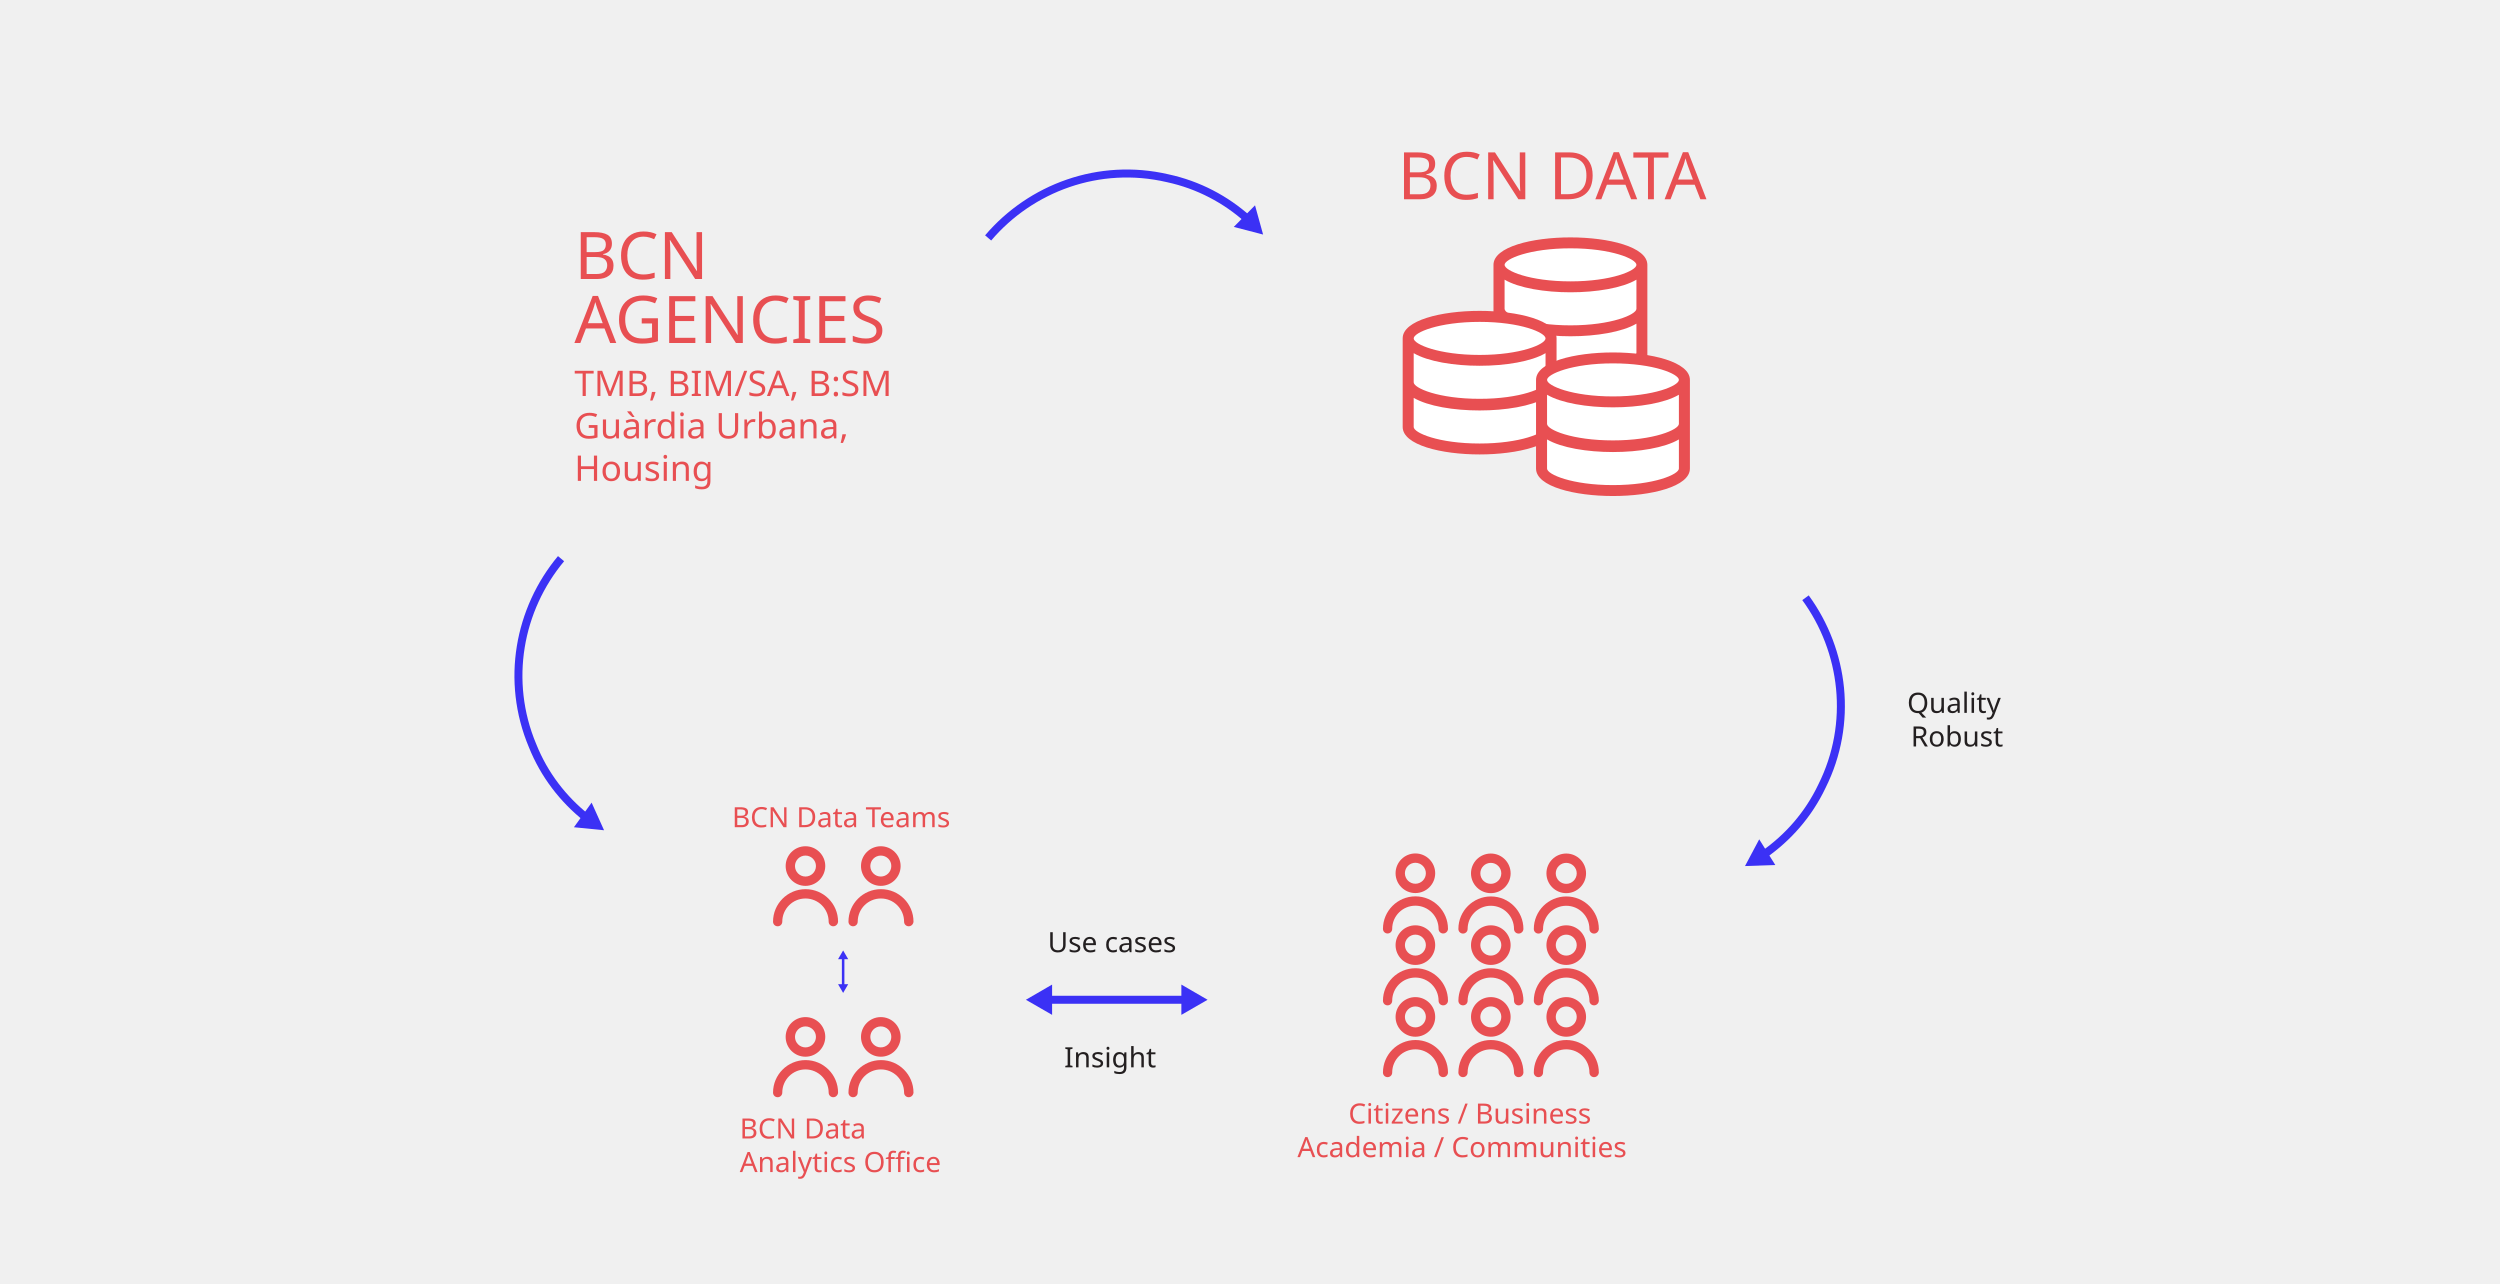
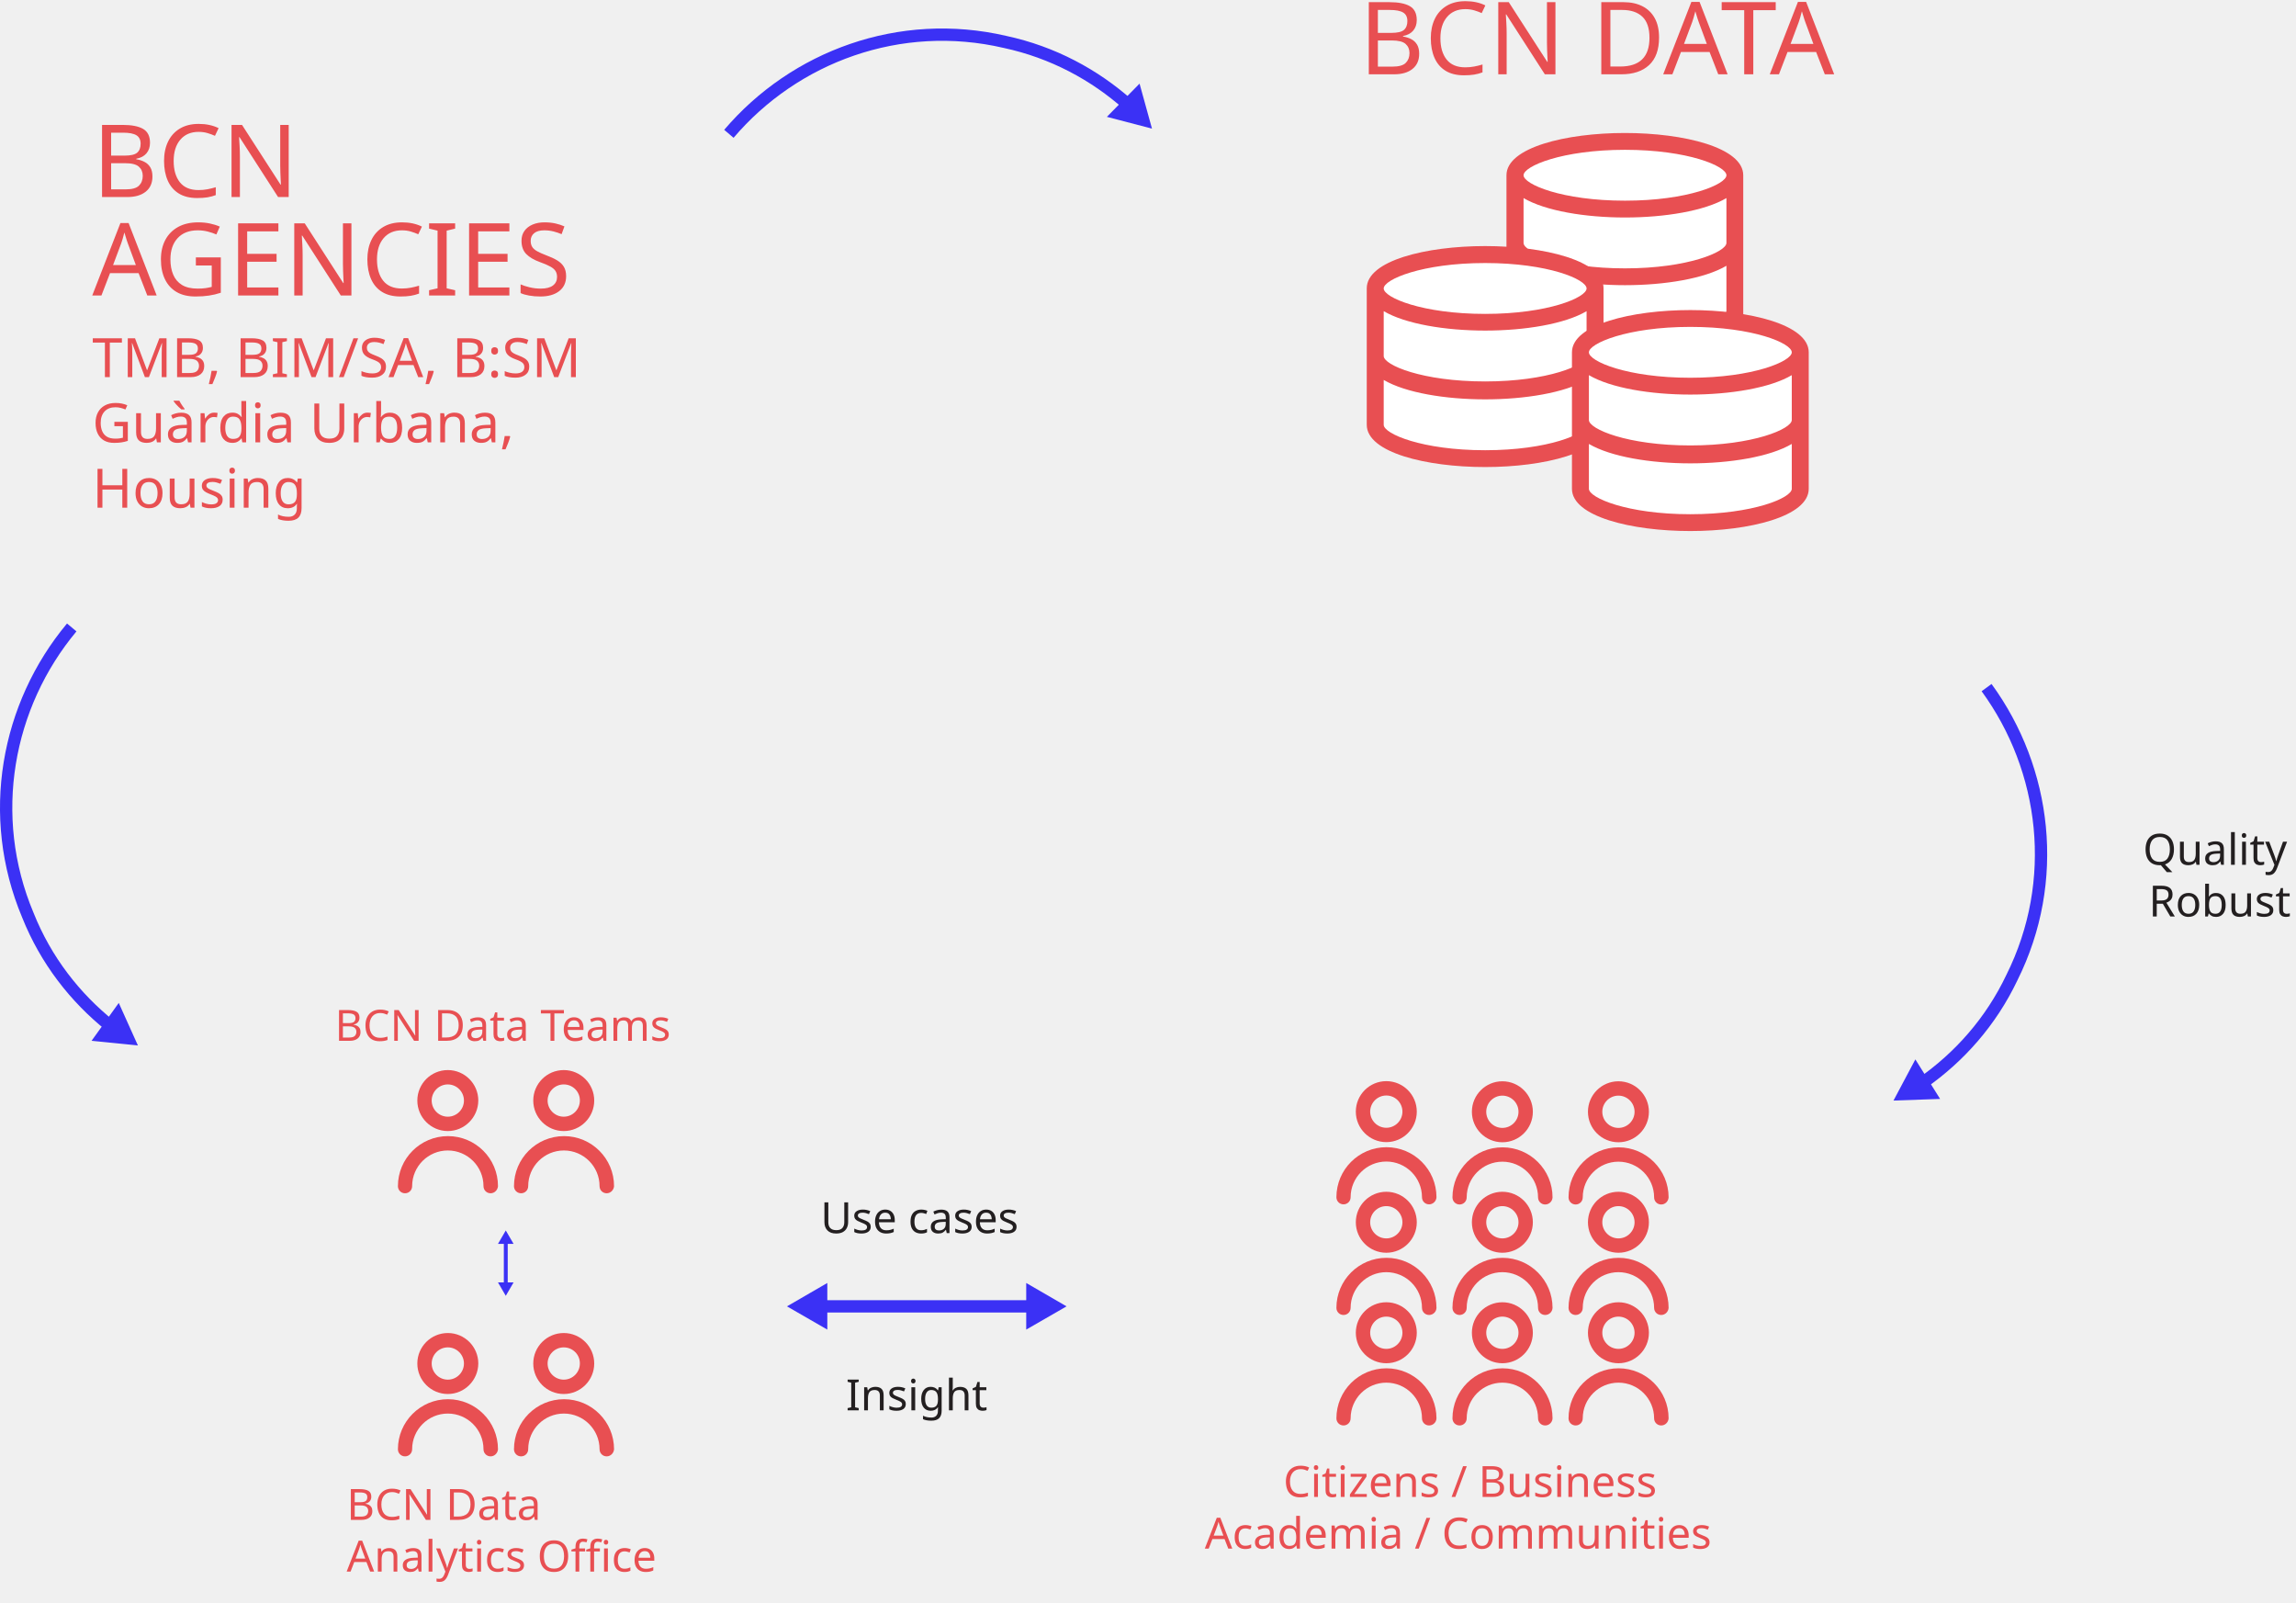
- <svg xmlns="http://www.w3.org/2000/svg" xmlns:xlink="http://www.w3.org/1999/xlink" version="1.1" id="Capa_1" x="0px" y="0px" viewBox="0 0 2813.9 1445.1" style="enable-background:new 0 0 2813.9 1445.1;" xml:space="preserve">
+ <svg xmlns="http://www.w3.org/2000/svg" xmlns:xlink="http://www.w3.org/1999/xlink" version="1.1" id="Capa_1" x="0px" y="0px" viewBox="0 0 1679.511 1171.958" xml:space="preserve" width="1679.511" height="1171.958">
  <defs id="defs1964" />
  <style type="text/css" id="style1679">
	.st0{opacity:0;clip-path:url(#SVGID_2_);fill-rule:evenodd;clip-rule:evenodd;fill:#FFFFFF;}
	.st1{fill:none;}
	.st2{fill:#231F20;}
	.st3{font-family:'Apercu-Bold';}
	.st4{font-size:31.5px;}
	.st5{fill:#E84F52;}
	.st6{font-size:31.497px;}
	.st7{font-size:73.881px;}
	.st8{fill:none;stroke:#3B31F5;stroke-width:8.999;stroke-miterlimit:10;}
	.st9{fill:#3B31F5;}
	.st10{fill:none;stroke:#3B31F5;stroke-width:2.837;stroke-miterlimit:10;}
	.st11{font-size:39.782px;}
	.st12{fill:#FFFFFF;}
</style>
-   <g id="g1689">
+   <g id="g1689" transform="translate(-579.0256,-169.9419)">
    <defs id="defs1682">
      <rect id="SVGID_1_" x="-1560.5" y="-3198.4" width="499" height="373" />
    </defs>
    <clipPath id="SVGID_2_">
-       <use xlink:href="#SVGID_1_" style="overflow:visible;" id="use1684" />
+       <use xlink:href="#SVGID_1_" style="overflow:visible" id="use1684" x="0" y="0" width="100%" height="100%" />
    </clipPath>
-     <rect x="-1560.5" y="-3198.4" class="st0" width="499" height="373" clip-path="url(#SVGID_2_)" id="rect1687" />
-   </g>
-   <rect x="2118.5" y="780.1" class="st1" width="180.2" height="87.4" id="rect1691" />
-   <text id="text1697" x="2146.579" y="802.376">
-     <tspan x="2146.579" y="802.376" class="st2 st3 st4" id="tspan1693" style="font-size:31.5px;font-family:Apercu-Bold;fill:#231f20">Quality</tspan>
-     <tspan x="2150.779" y="840.176" class="st2 st3 st4" id="tspan1695" style="font-size:31.5px;font-family:Apercu-Bold;fill:#231f20">Robust</tspan>
-   </text>
-   <rect x="1455.4" y="1242.4" class="st1" width="444" height="99.5" id="rect1699" />
-   <text transform="matrix(1 0 0 1 1517.728 1264.654)" id="text1705">
-     <tspan x="0" y="0" class="st5 st3 st6" id="tspan1701">Citizens / Business</tspan>
-     <tspan x="-57.4" y="37.8" class="st5 st3 st6" id="tspan1703">Academia / Communities</tspan>
-   </text>
-   <rect x="820.6" y="1259.1" class="st1" width="256.7" height="99.5" id="rect1707" />
-   <text transform="matrix(1 0 0 1 832.6145 1281.443)" id="text1713">
-     <tspan x="0" y="0" class="st5 st3 st6" id="tspan1709">BCN Data</tspan>
-     <tspan x="0" y="37.8" class="st5 st3 st6" id="tspan1711" style="font-size:31.497px;font-family:Apercu-Bold;fill:#e84f52">Analytics Office</tspan>
-   </text>
-   <rect x="802.8" y="871" class="st1" width="292.4" height="99.5" id="rect1715" />
-   <text transform="matrix(1 0 0 1 810.2668 893.291)" id="text1721">
-     <tspan x="13.7" y="37.8" class="st5 st3 st6" id="tspan1719">BCN Data Teams</tspan>
-   </text>
-   <rect x="1061.3" y="1030.5" class="st1" width="391.2" height="76.5" id="rect1723" />
-   <text id="text1729" x="1179.262" y="1071.724">
-     <tspan x="1179.262" y="1071.724" class="st2 st3 st6" id="tspan1725" style="font-size:31.497px;font-family:Apercu-Bold;fill:#231f20">Use cases</tspan>
-   </text>
-   <rect x="1061.3" y="1179.1" class="st1" width="391.2" height="99.5" id="rect1731" />
-   <text class="st2 st3 st6" id="text1733" x="1197.79" y="1201.35" style="font-size:31.497px;font-family:Apercu-Bold;fill:#231f20">Insight</text>
-   <rect x="1573.1" y="172" class="st1" width="395.8" height="82" id="rect1735" />
-   <text transform="matrix(1 0 0 1 1573.123 224.2754)" class="st5 st3 st7" id="text1737">BCN DATA</text>
-   <g id="g1751">
+     <rect x="-1560.5" y="-3198.4" class="st0" width="499" height="373" clip-path="url(#SVGID_2_)" id="rect1687" style="clip-rule:evenodd;opacity:0;fill:#ffffff;fill-rule:evenodd" />
+   </g>
+   <rect x="1539.474" y="610.158" class="st1" width="180.2" height="87.4" id="rect1691" style="fill:none" />
+   <text id="text1697" x="1567.553" y="632.434">
+     <tspan x="1567.553" y="632.434" class="st2 st3 st4" id="tspan1693" style="font-size:31.5px;font-family:Apercu-Bold;fill:#231f20">Quality</tspan>
+     <tspan x="1571.753" y="670.234" class="st2 st3 st4" id="tspan1695" style="font-size:31.5px;font-family:Apercu-Bold;fill:#231f20">Robust</tspan>
+   </text>
+   <rect x="876.374" y="1072.458" class="st1" width="444" height="99.5" id="rect1699" style="fill:none" />
+   <text id="text1705" x="938.703" y="1094.712">
+     <tspan x="938.703" y="1094.712" class="st5 st3 st6" id="tspan1701" style="font-size:31.497px;font-family:Apercu-Bold;fill:#e84f52">Citizens / Business</tspan>
+     <tspan x="881.303" y="1132.512" class="st5 st3 st6" id="tspan1703" style="font-size:31.497px;font-family:Apercu-Bold;fill:#e84f52">Academia / Communities</tspan>
+   </text>
+   <rect x="241.574" y="1089.158" class="st1" width="256.7" height="99.5" id="rect1707" style="fill:none" />
+   <text id="text1713" x="253.589" y="1111.501">
+     <tspan x="253.589" y="1111.501" class="st5 st3 st6" id="tspan1709" style="font-size:31.497px;font-family:Apercu-Bold;fill:#e84f52">BCN Data</tspan>
+     <tspan x="253.589" y="1149.301" class="st5 st3 st6" id="tspan1711" style="font-size:31.497px;font-family:Apercu-Bold;fill:#e84f52">Analytics Office</tspan>
+   </text>
+   <rect x="223.774" y="701.058" class="st1" width="292.4" height="99.5" id="rect1715" style="fill:none" />
+   <text id="text1721" x="231.241" y="723.349">
+     <tspan x="244.941" y="761.149" class="st5 st3 st6" id="tspan1719" style="font-size:31.497px;font-family:Apercu-Bold;fill:#e84f52">BCN Data Teams</tspan>
+   </text>
+   <rect x="482.274" y="860.558" class="st1" width="391.2" height="76.5" id="rect1723" style="fill:none" />
+   <text id="text1729" x="600.237" y="901.782">
+     <tspan x="600.237" y="901.782" class="st2 st3 st6" id="tspan1725" style="font-size:31.497px;font-family:Apercu-Bold;fill:#231f20">Use cases</tspan>
+   </text>
+   <rect x="482.274" y="1009.158" class="st1" width="391.2" height="99.5" id="rect1731" style="fill:none" />
+   <text class="st2 st3 st6" id="text1733" x="618.764" y="1031.408" style="font-size:31.497px;font-family:Apercu-Bold;fill:#231f20">Insight</text>
+   <rect x="994.074" y="2.058" class="st1" width="395.8" height="82" id="rect1735" style="fill:none" />
+   <text class="st5 st3 st7" id="text1737" style="font-size:73.881px;font-family:Apercu-Bold;fill:#e84f52" x="994.097" y="54.333">BCN DATA</text>
+   <g id="g1751" transform="translate(-579.0256,-169.9419)">
    <g id="g1749">
-       <line class="st8" x1="1179.2" y1="1125.3" x2="1334.7" y2="1125.3" id="line1739" />
+       <line class="st8" x1="1179.2" y1="1125.3" x2="1334.7" y2="1125.3" id="line1739" style="fill:none;stroke:#3b31f5;stroke-width:8.999;stroke-miterlimit:10" />
      <g id="g1743">
-         <polygon class="st9" points="1184.2,1142.3 1154.7,1125.3 1184.2,1108.2    " id="polygon1741" />
+         <polygon class="st9" points="1154.7,1125.3 1184.2,1108.2 1184.2,1142.3 " id="polygon1741" style="fill:#3b31f5" />
      </g>
      <g id="g1747">
-         <polygon class="st9" points="1329.7,1142.3 1359.2,1125.3 1329.7,1108.2    " id="polygon1745" />
-       </g>
-     </g>
-   </g>
-   <g id="g1765">
+         <polygon class="st9" points="1359.2,1125.3 1329.7,1108.2 1329.7,1142.3 " id="polygon1745" style="fill:#3b31f5" />
+       </g>
+     </g>
+   </g>
+   <g id="g1765" transform="translate(-579.0256,-169.9419)">
    <g id="g1763">
-       <line class="st10" x1="949" y1="1078" x2="949" y2="1109.5" id="line1753" />
+       <line class="st10" x1="949" y1="1078" x2="949" y2="1109.5" id="line1753" style="fill:none;stroke:#3b31f5;stroke-width:2.837;stroke-miterlimit:10" />
      <g id="g1757">
-         <polygon class="st9" points="943.3,1079.6 949,1069.8 954.7,1079.6    " id="polygon1755" />
+         <polygon class="st9" points="949,1069.8 954.7,1079.6 943.3,1079.6 " id="polygon1755" style="fill:#3b31f5" />
      </g>
      <g id="g1761">
-         <polygon class="st9" points="943.3,1107.8 949,1117.6 954.7,1107.8    " id="polygon1759" />
-       </g>
-     </g>
-   </g>
-   <g id="g1787">
+         <polygon class="st9" points="949,1117.6 954.7,1107.8 943.3,1107.8 " id="polygon1759" style="fill:#3b31f5" />
+       </g>
+     </g>
+   </g>
+   <g id="g1787" transform="translate(-579.0256,-169.9419)">
    <g id="g1775">
      <g id="g1769">
-         <path class="st5" d="M906.6,997.1c-12.3,0-22.3-10-22.3-22.3c0-12.3,10-22.3,22.3-22.3c12.3,0,22.3,10,22.3,22.3     C928.8,987.1,918.8,997.1,906.6,997.1z M906.6,963c-6.5,0-11.8,5.3-11.8,11.8c0,6.5,5.3,11.8,11.8,11.8c6.5,0,11.8-5.3,11.8-11.8     C918.4,968.3,913.1,963,906.6,963z" id="path1767" />
+         <path class="st5" d="m 906.6,997.1 c -12.3,0 -22.3,-10 -22.3,-22.3 0,-12.3 10,-22.3 22.3,-22.3 12.3,0 22.3,10 22.3,22.3 -0.1,12.3 -10.1,22.3 -22.3,22.3 z m 0,-34.1 c -6.5,0 -11.8,5.3 -11.8,11.8 0,6.5 5.3,11.8 11.8,11.8 6.5,0 11.8,-5.3 11.8,-11.8 0,-6.5 -5.3,-11.8 -11.8,-11.8 z" id="path1767" style="fill:#e84f52" />
      </g>
      <g id="g1773">
-         <path class="st5" d="M937.9,1042.6c-2.9,0-5.2-2.3-5.2-5.2c0-14.4-11.7-26.1-26.1-26.1s-26.1,11.7-26.1,26.1     c0,2.9-2.3,5.2-5.2,5.2s-5.2-2.3-5.2-5.2c0-20.2,16.4-36.6,36.6-36.6c20.2,0,36.6,16.4,36.6,36.6     C943.1,1040.2,940.8,1042.6,937.9,1042.6z" id="path1771" />
+         <path class="st5" d="m 937.9,1042.6 c -2.9,0 -5.2,-2.3 -5.2,-5.2 0,-14.4 -11.7,-26.1 -26.1,-26.1 -14.4,0 -26.1,11.7 -26.1,26.1 0,2.9 -2.3,5.2 -5.2,5.2 -2.9,0 -5.2,-2.3 -5.2,-5.2 0,-20.2 16.4,-36.6 36.6,-36.6 20.2,0 36.6,16.4 36.6,36.6 -0.2,2.8 -2.5,5.2 -5.4,5.2 z" id="path1771" style="fill:#e84f52" />
      </g>
    </g>
    <g id="g1785">
      <g id="g1779">
-         <path class="st5" d="M991.4,997.1c-12.3,0-22.3-10-22.3-22.3c0-12.3,10-22.3,22.3-22.3c12.3,0,22.3,10,22.3,22.3     C1013.7,987.1,1003.7,997.1,991.4,997.1z M991.4,963c-6.5,0-11.8,5.3-11.8,11.8c0,6.5,5.3,11.8,11.8,11.8     c6.5,0,11.8-5.3,11.8-11.8C1003.3,968.3,998,963,991.4,963z" id="path1777" />
+         <path class="st5" d="m 991.4,997.1 c -12.3,0 -22.3,-10 -22.3,-22.3 0,-12.3 10,-22.3 22.3,-22.3 12.3,0 22.3,10 22.3,22.3 0,12.3 -10,22.3 -22.3,22.3 z m 0,-34.1 c -6.5,0 -11.8,5.3 -11.8,11.8 0,6.5 5.3,11.8 11.8,11.8 6.5,0 11.8,-5.3 11.8,-11.8 0.1,-6.5 -5.2,-11.8 -11.8,-11.8 z" id="path1777" style="fill:#e84f52" />
      </g>
      <g id="g1783">
-         <path class="st5" d="M1022.8,1042.6c-2.9,0-5.2-2.3-5.2-5.2c0-14.4-11.7-26.1-26.1-26.1s-26.1,11.7-26.1,26.1     c0,2.9-2.3,5.2-5.2,5.2s-5.2-2.3-5.2-5.2c0-20.2,16.4-36.6,36.6-36.6c20.2,0,36.6,16.4,36.6,36.6     C1028,1040.2,1025.7,1042.6,1022.8,1042.6z" id="path1781" />
-       </g>
-     </g>
-   </g>
-   <g id="g1809">
+         <path class="st5" d="m 1022.8,1042.6 c -2.9,0 -5.2,-2.3 -5.2,-5.2 0,-14.4 -11.7,-26.1 -26.1,-26.1 -14.4,0 -26.1,11.7 -26.1,26.1 0,2.9 -2.3,5.2 -5.2,5.2 -2.9,0 -5.2,-2.3 -5.2,-5.2 0,-20.2 16.4,-36.6 36.6,-36.6 20.2,0 36.6,16.4 36.6,36.6 -0.2,2.8 -2.5,5.2 -5.4,5.2 z" id="path1781" style="fill:#e84f52" />
+       </g>
+     </g>
+   </g>
+   <g id="g1809" transform="translate(-579.0256,-169.9419)">
    <g id="g1797">
      <g id="g1791">
-         <path class="st5" d="M906.6,1189.4c-12.3,0-22.3-10-22.3-22.3c0-12.3,10-22.3,22.3-22.3c12.3,0,22.3,10,22.3,22.3     C928.8,1179.4,918.8,1189.4,906.6,1189.4z M906.6,1155.3c-6.5,0-11.8,5.3-11.8,11.8c0,6.5,5.3,11.8,11.8,11.8     c6.5,0,11.8-5.3,11.8-11.8C918.4,1160.6,913.1,1155.3,906.6,1155.3z" id="path1789" />
+         <path class="st5" d="m 906.6,1189.4 c -12.3,0 -22.3,-10 -22.3,-22.3 0,-12.3 10,-22.3 22.3,-22.3 12.3,0 22.3,10 22.3,22.3 -0.1,12.3 -10.1,22.3 -22.3,22.3 z m 0,-34.1 c -6.5,0 -11.8,5.3 -11.8,11.8 0,6.5 5.3,11.8 11.8,11.8 6.5,0 11.8,-5.3 11.8,-11.8 0,-6.5 -5.3,-11.8 -11.8,-11.8 z" id="path1789" style="fill:#e84f52" />
      </g>
      <g id="g1795">
-         <path class="st5" d="M937.9,1235c-2.9,0-5.2-2.3-5.2-5.2c0-14.4-11.7-26.1-26.1-26.1s-26.1,11.7-26.1,26.1c0,2.9-2.3,5.2-5.2,5.2     s-5.2-2.3-5.2-5.2c0-20.2,16.4-36.6,36.6-36.6c20.2,0,36.6,16.4,36.6,36.6C943.1,1232.6,940.8,1235,937.9,1235z" id="path1793" />
+         <path class="st5" d="m 937.9,1235 c -2.9,0 -5.2,-2.3 -5.2,-5.2 0,-14.4 -11.7,-26.1 -26.1,-26.1 -14.4,0 -26.1,11.7 -26.1,26.1 0,2.9 -2.3,5.2 -5.2,5.2 -2.9,0 -5.2,-2.3 -5.2,-5.2 0,-20.2 16.4,-36.6 36.6,-36.6 20.2,0 36.6,16.4 36.6,36.6 -0.2,2.8 -2.5,5.2 -5.4,5.2 z" id="path1793" style="fill:#e84f52" />
      </g>
    </g>
    <g id="g1807">
      <g id="g1801">
-         <path class="st5" d="M991.4,1189.4c-12.3,0-22.3-10-22.3-22.3c0-12.3,10-22.3,22.3-22.3c12.3,0,22.3,10,22.3,22.3     C1013.7,1179.4,1003.7,1189.4,991.4,1189.4z M991.4,1155.3c-6.5,0-11.8,5.3-11.8,11.8c0,6.5,5.3,11.8,11.8,11.8     c6.5,0,11.8-5.3,11.8-11.8C1003.3,1160.6,998,1155.3,991.4,1155.3z" id="path1799" />
+         <path class="st5" d="m 991.4,1189.4 c -12.3,0 -22.3,-10 -22.3,-22.3 0,-12.3 10,-22.3 22.3,-22.3 12.3,0 22.3,10 22.3,22.3 0,12.3 -10,22.3 -22.3,22.3 z m 0,-34.1 c -6.5,0 -11.8,5.3 -11.8,11.8 0,6.5 5.3,11.8 11.8,11.8 6.5,0 11.8,-5.3 11.8,-11.8 0.1,-6.5 -5.2,-11.8 -11.8,-11.8 z" id="path1799" style="fill:#e84f52" />
      </g>
      <g id="g1805">
-         <path class="st5" d="M1022.8,1235c-2.9,0-5.2-2.3-5.2-5.2c0-14.4-11.7-26.1-26.1-26.1s-26.1,11.7-26.1,26.1     c0,2.9-2.3,5.2-5.2,5.2s-5.2-2.3-5.2-5.2c0-20.2,16.4-36.6,36.6-36.6c20.2,0,36.6,16.4,36.6,36.6     C1028,1232.6,1025.7,1235,1022.8,1235z" id="path1803" />
-       </g>
-     </g>
-   </g>
-   <g id="g1901">
+         <path class="st5" d="m 1022.8,1235 c -2.9,0 -5.2,-2.3 -5.2,-5.2 0,-14.4 -11.7,-26.1 -26.1,-26.1 -14.4,0 -26.1,11.7 -26.1,26.1 0,2.9 -2.3,5.2 -5.2,5.2 -2.9,0 -5.2,-2.3 -5.2,-5.2 0,-20.2 16.4,-36.6 36.6,-36.6 20.2,0 36.6,16.4 36.6,36.6 -0.2,2.8 -2.5,5.2 -5.4,5.2 z" id="path1803" style="fill:#e84f52" />
+       </g>
+     </g>
+   </g>
+   <g id="g1901" transform="translate(-579.0256,-169.9419)">
    <g id="g1819">
      <g id="g1813">
-         <path class="st5" d="M1678,1005.3c-12.3,0-22.3-10-22.3-22.3c0-12.3,10-22.3,22.3-22.3c12.3,0,22.3,10,22.3,22.3     C1700.3,995.3,1690.3,1005.3,1678,1005.3z M1678,971.2c-6.5,0-11.8,5.3-11.8,11.8c0,6.5,5.3,11.8,11.8,11.8     c6.5,0,11.8-5.3,11.8-11.8C1689.8,976.5,1684.5,971.2,1678,971.2z" id="path1811" />
+         <path class="st5" d="m 1678,1005.3 c -12.3,0 -22.3,-10 -22.3,-22.3 0,-12.3 10,-22.3 22.3,-22.3 12.3,0 22.3,10 22.3,22.3 0,12.3 -10,22.3 -22.3,22.3 z m 0,-34.1 c -6.5,0 -11.8,5.3 -11.8,11.8 0,6.5 5.3,11.8 11.8,11.8 6.5,0 11.8,-5.3 11.8,-11.8 0,-6.5 -5.3,-11.8 -11.8,-11.8 z" id="path1811" style="fill:#e84f52" />
      </g>
      <g id="g1817">
-         <path class="st5" d="M1709.3,1050.8c-2.9,0-5.2-2.3-5.2-5.2c0-14.4-11.7-26.1-26.1-26.1s-26.1,11.7-26.1,26.1     c0,2.9-2.3,5.2-5.2,5.2c-2.9,0-5.2-2.3-5.2-5.2c0-20.2,16.4-36.6,36.6-36.6c20.2,0,36.6,16.4,36.6,36.6     C1714.6,1048.5,1712.2,1050.8,1709.3,1050.8z" id="path1815" />
+         <path class="st5" d="m 1709.3,1050.8 c -2.9,0 -5.2,-2.3 -5.2,-5.2 0,-14.4 -11.7,-26.1 -26.1,-26.1 -14.4,0 -26.1,11.7 -26.1,26.1 0,2.9 -2.3,5.2 -5.2,5.2 -2.9,0 -5.2,-2.3 -5.2,-5.2 0,-20.2 16.4,-36.6 36.6,-36.6 20.2,0 36.6,16.4 36.6,36.6 -0.1,2.9 -2.5,5.2 -5.4,5.2 z" id="path1815" style="fill:#e84f52" />
      </g>
    </g>
    <g id="g1829">
      <g id="g1823">
-         <path class="st5" d="M1762.9,1005.3c-12.3,0-22.3-10-22.3-22.3c0-12.3,10-22.3,22.3-22.3s22.3,10,22.3,22.3     C1785.2,995.3,1775.2,1005.3,1762.9,1005.3z M1762.9,971.2c-6.5,0-11.8,5.3-11.8,11.8c0,6.5,5.3,11.8,11.8,11.8     s11.8-5.3,11.8-11.8C1774.7,976.5,1769.4,971.2,1762.9,971.2z" id="path1821" />
+         <path class="st5" d="m 1762.9,1005.3 c -12.3,0 -22.3,-10 -22.3,-22.3 0,-12.3 10,-22.3 22.3,-22.3 12.3,0 22.3,10 22.3,22.3 0,12.3 -10,22.3 -22.3,22.3 z m 0,-34.1 c -6.5,0 -11.8,5.3 -11.8,11.8 0,6.5 5.3,11.8 11.8,11.8 6.5,0 11.8,-5.3 11.8,-11.8 0,-6.5 -5.3,-11.8 -11.8,-11.8 z" id="path1821" style="fill:#e84f52" />
      </g>
      <g id="g1827">
-         <path class="st5" d="M1794.2,1050.8c-2.9,0-5.2-2.3-5.2-5.2c0-14.4-11.7-26.1-26.1-26.1s-26.1,11.7-26.1,26.1     c0,2.9-2.3,5.2-5.2,5.2c-2.9,0-5.2-2.3-5.2-5.2c0-20.2,16.4-36.6,36.6-36.6c20.2,0,36.6,16.4,36.6,36.6     C1799.4,1048.5,1797.1,1050.8,1794.2,1050.8z" id="path1825" />
+         <path class="st5" d="m 1794.2,1050.8 c -2.9,0 -5.2,-2.3 -5.2,-5.2 0,-14.4 -11.7,-26.1 -26.1,-26.1 -14.4,0 -26.1,11.7 -26.1,26.1 0,2.9 -2.3,5.2 -5.2,5.2 -2.9,0 -5.2,-2.3 -5.2,-5.2 0,-20.2 16.4,-36.6 36.6,-36.6 20.2,0 36.6,16.4 36.6,36.6 -0.2,2.9 -2.5,5.2 -5.4,5.2 z" id="path1825" style="fill:#e84f52" />
      </g>
    </g>
    <g id="g1839">
      <g id="g1833">
-         <path class="st5" d="M1593.1,1086.1c-12.3,0-22.3-10-22.3-22.3c0-12.3,10-22.3,22.3-22.3c12.3,0,22.3,10,22.3,22.3     C1615.4,1076.1,1605.4,1086.1,1593.1,1086.1z M1593.1,1052c-6.5,0-11.8,5.3-11.8,11.8c0,6.5,5.3,11.8,11.8,11.8     c6.5,0,11.8-5.3,11.8-11.8C1604.9,1057.3,1599.6,1052,1593.1,1052z" id="path1831" />
+         <path class="st5" d="m 1593.1,1086.1 c -12.3,0 -22.3,-10 -22.3,-22.3 0,-12.3 10,-22.3 22.3,-22.3 12.3,0 22.3,10 22.3,22.3 0,12.3 -10,22.3 -22.3,22.3 z m 0,-34.1 c -6.5,0 -11.8,5.3 -11.8,11.8 0,6.5 5.3,11.8 11.8,11.8 6.5,0 11.8,-5.3 11.8,-11.8 0,-6.5 -5.3,-11.8 -11.8,-11.8 z" id="path1831" style="fill:#e84f52" />
      </g>
      <g id="g1837">
-         <path class="st5" d="M1624.4,1131.6c-2.9,0-5.2-2.3-5.2-5.2c0-14.4-11.7-26.1-26.1-26.1s-26.1,11.7-26.1,26.1     c0,2.9-2.3,5.2-5.2,5.2c-2.9,0-5.2-2.3-5.2-5.2c0-20.2,16.4-36.6,36.6-36.6c20.2,0,36.6,16.4,36.6,36.6     C1629.7,1129.3,1627.3,1131.6,1624.4,1131.6z" id="path1835" />
+         <path class="st5" d="m 1624.4,1131.6 c -2.9,0 -5.2,-2.3 -5.2,-5.2 0,-14.4 -11.7,-26.1 -26.1,-26.1 -14.4,0 -26.1,11.7 -26.1,26.1 0,2.9 -2.3,5.2 -5.2,5.2 -2.9,0 -5.2,-2.3 -5.2,-5.2 0,-20.2 16.4,-36.6 36.6,-36.6 20.2,0 36.6,16.4 36.6,36.6 -0.1,2.9 -2.5,5.2 -5.4,5.2 z" id="path1835" style="fill:#e84f52" />
      </g>
    </g>
    <g id="g1849">
      <g id="g1843">
-         <path class="st5" d="M1593.1,1005.2c-12.3,0-22.3-10-22.3-22.3c0-12.3,10-22.3,22.3-22.3c12.3,0,22.3,10,22.3,22.3     C1615.4,995.2,1605.4,1005.2,1593.1,1005.2z M1593.1,971.1c-6.5,0-11.8,5.3-11.8,11.8c0,6.5,5.3,11.8,11.8,11.8     c6.5,0,11.8-5.3,11.8-11.8C1604.9,976.4,1599.6,971.1,1593.1,971.1z" id="path1841" />
+         <path class="st5" d="m 1593.1,1005.2 c -12.3,0 -22.3,-10 -22.3,-22.3 0,-12.3 10,-22.3 22.3,-22.3 12.3,0 22.3,10 22.3,22.3 0,12.3 -10,22.3 -22.3,22.3 z m 0,-34.1 c -6.5,0 -11.8,5.3 -11.8,11.8 0,6.5 5.3,11.8 11.8,11.8 6.5,0 11.8,-5.3 11.8,-11.8 0,-6.5 -5.3,-11.8 -11.8,-11.8 z" id="path1841" style="fill:#e84f52" />
      </g>
      <g id="g1847">
-         <path class="st5" d="M1624.4,1050.7c-2.9,0-5.2-2.3-5.2-5.2c0-14.4-11.7-26.1-26.1-26.1s-26.1,11.7-26.1,26.1     c0,2.9-2.3,5.2-5.2,5.2c-2.9,0-5.2-2.3-5.2-5.2c0-20.2,16.4-36.6,36.6-36.6c20.2,0,36.6,16.4,36.6,36.6     C1629.7,1048.3,1627.3,1050.7,1624.4,1050.7z" id="path1845" />
+         <path class="st5" d="m 1624.4,1050.7 c -2.9,0 -5.2,-2.3 -5.2,-5.2 0,-14.4 -11.7,-26.1 -26.1,-26.1 -14.4,0 -26.1,11.7 -26.1,26.1 0,2.9 -2.3,5.2 -5.2,5.2 -2.9,0 -5.2,-2.3 -5.2,-5.2 0,-20.2 16.4,-36.6 36.6,-36.6 20.2,0 36.6,16.4 36.6,36.6 -0.1,2.8 -2.5,5.2 -5.4,5.2 z" id="path1845" style="fill:#e84f52" />
      </g>
    </g>
    <g id="g1859">
      <g id="g1853">
-         <path class="st5" d="M1678,1086.1c-12.3,0-22.3-10-22.3-22.3c0-12.3,10-22.3,22.3-22.3c12.3,0,22.3,10,22.3,22.3     C1700.3,1076.1,1690.3,1086.1,1678,1086.1z M1678,1052c-6.5,0-11.8,5.3-11.8,11.8c0,6.5,5.3,11.8,11.8,11.8     c6.5,0,11.8-5.3,11.8-11.8C1689.8,1057.3,1684.5,1052,1678,1052z" id="path1851" />
+         <path class="st5" d="m 1678,1086.1 c -12.3,0 -22.3,-10 -22.3,-22.3 0,-12.3 10,-22.3 22.3,-22.3 12.3,0 22.3,10 22.3,22.3 0,12.3 -10,22.3 -22.3,22.3 z m 0,-34.1 c -6.5,0 -11.8,5.3 -11.8,11.8 0,6.5 5.3,11.8 11.8,11.8 6.5,0 11.8,-5.3 11.8,-11.8 0,-6.5 -5.3,-11.8 -11.8,-11.8 z" id="path1851" style="fill:#e84f52" />
      </g>
      <g id="g1857">
-         <path class="st5" d="M1709.3,1131.6c-2.9,0-5.2-2.3-5.2-5.2c0-14.4-11.7-26.1-26.1-26.1s-26.1,11.7-26.1,26.1     c0,2.9-2.3,5.2-5.2,5.2c-2.9,0-5.2-2.3-5.2-5.2c0-20.2,16.4-36.6,36.6-36.6c20.2,0,36.6,16.4,36.6,36.6     C1714.6,1129.3,1712.2,1131.6,1709.3,1131.6z" id="path1855" />
+         <path class="st5" d="m 1709.3,1131.6 c -2.9,0 -5.2,-2.3 -5.2,-5.2 0,-14.4 -11.7,-26.1 -26.1,-26.1 -14.4,0 -26.1,11.7 -26.1,26.1 0,2.9 -2.3,5.2 -5.2,5.2 -2.9,0 -5.2,-2.3 -5.2,-5.2 0,-20.2 16.4,-36.6 36.6,-36.6 20.2,0 36.6,16.4 36.6,36.6 -0.1,2.9 -2.5,5.2 -5.4,5.2 z" id="path1855" style="fill:#e84f52" />
      </g>
    </g>
    <g id="g1869">
      <g id="g1863">
-         <path class="st5" d="M1762.9,1086.1c-12.3,0-22.3-10-22.3-22.3c0-12.3,10-22.3,22.3-22.3s22.3,10,22.3,22.3     C1785.2,1076.1,1775.2,1086.1,1762.9,1086.1z M1762.9,1052c-6.5,0-11.8,5.3-11.8,11.8c0,6.5,5.3,11.8,11.8,11.8     s11.8-5.3,11.8-11.8C1774.7,1057.3,1769.4,1052,1762.9,1052z" id="path1861" />
+         <path class="st5" d="m 1762.9,1086.1 c -12.3,0 -22.3,-10 -22.3,-22.3 0,-12.3 10,-22.3 22.3,-22.3 12.3,0 22.3,10 22.3,22.3 0,12.3 -10,22.3 -22.3,22.3 z m 0,-34.1 c -6.5,0 -11.8,5.3 -11.8,11.8 0,6.5 5.3,11.8 11.8,11.8 6.5,0 11.8,-5.3 11.8,-11.8 0,-6.5 -5.3,-11.8 -11.8,-11.8 z" id="path1861" style="fill:#e84f52" />
      </g>
      <g id="g1867">
-         <path class="st5" d="M1794.2,1131.6c-2.9,0-5.2-2.3-5.2-5.2c0-14.4-11.7-26.1-26.1-26.1s-26.1,11.7-26.1,26.1     c0,2.9-2.3,5.2-5.2,5.2c-2.9,0-5.2-2.3-5.2-5.2c0-20.2,16.4-36.6,36.6-36.6c20.2,0,36.6,16.4,36.6,36.6     C1799.4,1129.3,1797.1,1131.6,1794.2,1131.6z" id="path1865" />
+         <path class="st5" d="m 1794.2,1131.6 c -2.9,0 -5.2,-2.3 -5.2,-5.2 0,-14.4 -11.7,-26.1 -26.1,-26.1 -14.4,0 -26.1,11.7 -26.1,26.1 0,2.9 -2.3,5.2 -5.2,5.2 -2.9,0 -5.2,-2.3 -5.2,-5.2 0,-20.2 16.4,-36.6 36.6,-36.6 20.2,0 36.6,16.4 36.6,36.6 -0.2,2.9 -2.5,5.2 -5.4,5.2 z" id="path1865" style="fill:#e84f52" />
      </g>
    </g>
    <g id="g1879">
      <g id="g1873">
-         <path class="st5" d="M1593.1,1166.9c-12.3,0-22.3-10-22.3-22.3c0-12.3,10-22.3,22.3-22.3c12.3,0,22.3,10,22.3,22.3     C1615.4,1156.9,1605.4,1166.9,1593.1,1166.9z M1593.1,1132.8c-6.5,0-11.8,5.3-11.8,11.8c0,6.5,5.3,11.8,11.8,11.8     c6.5,0,11.8-5.3,11.8-11.8C1604.9,1138.1,1599.6,1132.8,1593.1,1132.8z" id="path1871" />
+         <path class="st5" d="m 1593.1,1166.9 c -12.3,0 -22.3,-10 -22.3,-22.3 0,-12.3 10,-22.3 22.3,-22.3 12.3,0 22.3,10 22.3,22.3 0,12.3 -10,22.3 -22.3,22.3 z m 0,-34.1 c -6.5,0 -11.8,5.3 -11.8,11.8 0,6.5 5.3,11.8 11.8,11.8 6.5,0 11.8,-5.3 11.8,-11.8 0,-6.5 -5.3,-11.8 -11.8,-11.8 z" id="path1871" style="fill:#e84f52" />
      </g>
      <g id="g1877">
-         <path class="st5" d="M1624.4,1212.4c-2.9,0-5.2-2.3-5.2-5.2c0-14.4-11.7-26.1-26.1-26.1s-26.1,11.7-26.1,26.1     c0,2.9-2.3,5.2-5.2,5.2c-2.9,0-5.2-2.3-5.2-5.2c0-20.2,16.4-36.6,36.6-36.6c20.2,0,36.6,16.4,36.6,36.6     C1629.7,1210.1,1627.3,1212.4,1624.4,1212.4z" id="path1875" />
+         <path class="st5" d="m 1624.4,1212.4 c -2.9,0 -5.2,-2.3 -5.2,-5.2 0,-14.4 -11.7,-26.1 -26.1,-26.1 -14.4,0 -26.1,11.7 -26.1,26.1 0,2.9 -2.3,5.2 -5.2,5.2 -2.9,0 -5.2,-2.3 -5.2,-5.2 0,-20.2 16.4,-36.6 36.6,-36.6 20.2,0 36.6,16.4 36.6,36.6 -0.1,2.9 -2.5,5.2 -5.4,5.2 z" id="path1875" style="fill:#e84f52" />
      </g>
    </g>
    <g id="g1889">
      <g id="g1883">
-         <path class="st5" d="M1678,1166.9c-12.3,0-22.3-10-22.3-22.3c0-12.3,10-22.3,22.3-22.3c12.3,0,22.3,10,22.3,22.3     C1700.3,1156.9,1690.3,1166.9,1678,1166.9z M1678,1132.8c-6.5,0-11.8,5.3-11.8,11.8c0,6.5,5.3,11.8,11.8,11.8     c6.5,0,11.8-5.3,11.8-11.8C1689.8,1138.1,1684.5,1132.8,1678,1132.8z" id="path1881" />
+         <path class="st5" d="m 1678,1166.9 c -12.3,0 -22.3,-10 -22.3,-22.3 0,-12.3 10,-22.3 22.3,-22.3 12.3,0 22.3,10 22.3,22.3 0,12.3 -10,22.3 -22.3,22.3 z m 0,-34.1 c -6.5,0 -11.8,5.3 -11.8,11.8 0,6.5 5.3,11.8 11.8,11.8 6.5,0 11.8,-5.3 11.8,-11.8 0,-6.5 -5.3,-11.8 -11.8,-11.8 z" id="path1881" style="fill:#e84f52" />
      </g>
      <g id="g1887">
-         <path class="st5" d="M1709.3,1212.4c-2.9,0-5.2-2.3-5.2-5.2c0-14.4-11.7-26.1-26.1-26.1s-26.1,11.7-26.1,26.1     c0,2.9-2.3,5.2-5.2,5.2c-2.9,0-5.2-2.3-5.2-5.2c0-20.2,16.4-36.6,36.6-36.6c20.2,0,36.6,16.4,36.6,36.6     C1714.6,1210.1,1712.2,1212.4,1709.3,1212.4z" id="path1885" />
+         <path class="st5" d="m 1709.3,1212.4 c -2.9,0 -5.2,-2.3 -5.2,-5.2 0,-14.4 -11.7,-26.1 -26.1,-26.1 -14.4,0 -26.1,11.7 -26.1,26.1 0,2.9 -2.3,5.2 -5.2,5.2 -2.9,0 -5.2,-2.3 -5.2,-5.2 0,-20.2 16.4,-36.6 36.6,-36.6 20.2,0 36.6,16.4 36.6,36.6 -0.1,2.9 -2.5,5.2 -5.4,5.2 z" id="path1885" style="fill:#e84f52" />
      </g>
    </g>
    <g id="g1899">
      <g id="g1893">
-         <path class="st5" d="M1762.9,1166.9c-12.3,0-22.3-10-22.3-22.3c0-12.3,10-22.3,22.3-22.3s22.3,10,22.3,22.3     C1785.2,1156.9,1775.2,1166.9,1762.9,1166.9z M1762.9,1132.8c-6.5,0-11.8,5.3-11.8,11.8c0,6.5,5.3,11.8,11.8,11.8     s11.8-5.3,11.8-11.8C1774.7,1138.1,1769.4,1132.8,1762.9,1132.8z" id="path1891" />
+         <path class="st5" d="m 1762.9,1166.9 c -12.3,0 -22.3,-10 -22.3,-22.3 0,-12.3 10,-22.3 22.3,-22.3 12.3,0 22.3,10 22.3,22.3 0,12.3 -10,22.3 -22.3,22.3 z m 0,-34.1 c -6.5,0 -11.8,5.3 -11.8,11.8 0,6.5 5.3,11.8 11.8,11.8 6.5,0 11.8,-5.3 11.8,-11.8 0,-6.5 -5.3,-11.8 -11.8,-11.8 z" id="path1891" style="fill:#e84f52" />
      </g>
      <g id="g1897">
-         <path class="st5" d="M1794.2,1212.4c-2.9,0-5.2-2.3-5.2-5.2c0-14.4-11.7-26.1-26.1-26.1s-26.1,11.7-26.1,26.1     c0,2.9-2.3,5.2-5.2,5.2c-2.9,0-5.2-2.3-5.2-5.2c0-20.2,16.4-36.6,36.6-36.6c20.2,0,36.6,16.4,36.6,36.6     C1799.4,1210.1,1797.1,1212.4,1794.2,1212.4z" id="path1895" />
-       </g>
-     </g>
-   </g>
-   <g id="g1911">
+         <path class="st5" d="m 1794.2,1212.4 c -2.9,0 -5.2,-2.3 -5.2,-5.2 0,-14.4 -11.7,-26.1 -26.1,-26.1 -14.4,0 -26.1,11.7 -26.1,26.1 0,2.9 -2.3,5.2 -5.2,5.2 -2.9,0 -5.2,-2.3 -5.2,-5.2 0,-20.2 16.4,-36.6 36.6,-36.6 20.2,0 36.6,16.4 36.6,36.6 -0.2,2.9 -2.5,5.2 -5.4,5.2 z" id="path1895" style="fill:#e84f52" />
+       </g>
+     </g>
+   </g>
+   <g id="g1911" transform="translate(-579.0256,-169.9419)">
    <g id="g1909">
-       <path class="st8" d="M659.9,920.3c-25.9-20.7-47.3-48-60.5-81.1c-30.6-72.8-15.4-153.5,32.1-210.4" id="path1903" />
+       <path class="st8" d="M 659.9,920.3 C 634,899.6 612.6,872.3 599.4,839.2 568.8,766.4 584,685.7 631.5,628.8" id="path1903" style="fill:none;stroke:#3b31f5;stroke-width:8.999;stroke-miterlimit:10" />
      <g id="g1907">
-         <polygon class="st9" points="665.9,903.4 679.9,934.5 646,931.1    " id="polygon1905" />
-       </g>
-     </g>
-   </g>
-   <g id="g1921">
+         <polygon class="st9" points="679.9,934.5 646,931.1 665.9,903.4 " id="polygon1905" style="fill:#3b31f5" />
+       </g>
+     </g>
+   </g>
+   <g id="g1921" transform="translate(-579.0256,-169.9419)">
    <g id="g1919">
-       <path class="st8" d="M1985.1,962c27.2-19,50.3-44.9,65.6-77.1c35.3-70.7,25.2-152.2-18.5-212.1" id="path1913" />
+       <path class="st8" d="m 1985.1,962 c 27.2,-19 50.3,-44.9 65.6,-77.1 35.3,-70.7 25.2,-152.2 -18.5,-212.1" id="path1913" style="fill:none;stroke:#3b31f5;stroke-width:8.999;stroke-miterlimit:10" />
      <g id="g1917">
-         <polygon class="st9" points="1998.2,973.6 1964.1,974.8 1980.1,944.7    " id="polygon1915" />
-       </g>
-     </g>
-   </g>
-   <g id="g1931">
+         <polygon class="st9" points="1964.1,974.8 1980.1,944.7 1998.2,973.6 " id="polygon1915" style="fill:#3b31f5" />
+       </g>
+     </g>
+   </g>
+   <g id="g1931" transform="translate(-579.0256,-169.9419)">
    <g id="g1929">
-       <path class="st8" d="M1404.4,246.6c-24.7-22-55.3-38.5-90.2-46c-76.9-17.9-153.9,10.7-202,67.2" id="path1923" />
+       <path class="st8" d="m 1404.4,246.6 c -24.7,-22 -55.3,-38.5 -90.2,-46 -76.9,-17.9 -153.9,10.7 -202,67.2" id="path1923" style="fill:none;stroke:#3b31f5;stroke-width:8.999;stroke-miterlimit:10" />
      <g id="g1927">
-         <polygon class="st9" points="1412.6,231.1 1421.7,264 1388.7,255.4    " id="polygon1925" />
-       </g>
-     </g>
-   </g>
-   <rect x="646.5" y="261.7" class="st1" width="485.3" height="341.1" id="rect1933" />
-   <text transform="matrix(1 0 0 1 646.5049 314.0356)" id="text1945">
-     <tspan x="0" y="0" class="st5 st3 st7" id="tspan1935">BCN</tspan>
-     <tspan x="0" y="72" class="st5 st3 st7" id="tspan1937">AGENCIES</tspan>
-     <tspan x="0" y="131.7" class="st5 st3 st11" id="tspan1939">TMB, BIM/SA, B:SM</tspan>
-     <tspan x="0" y="179.4" class="st5 st3 st11" id="tspan1941">Guàrdia Urbana,</tspan>
-     <tspan x="0" y="227.2" class="st5 st3 st11" id="tspan1943">Housing</tspan>
-   </text>
-   <g id="g1959">
-     <path class="st12" d="M1791.6,273.6c0,0,42.1,2.5,49.5,13.2c7.4,10.7,7.4,159.2,7.4,159.2s5.8,6.6-5.8,11.5   c-11.5,4.9-78.4,15.5-84.1,12.7c-2.8-1.4-47.8-0.4-63.5-12.7c-14-11-9.1-102.3-9.1-102.3v-56.1l11.5-13.2l35.5-12.4H1791.6z" id="path1947" />
-     <path class="st5" d="M1681,298.1v148.5c0,20.3,43.6,30.9,86.6,30.9s86.6-10.6,86.6-30.9V298.1c0-20.3-43.6-30.9-86.6-30.9   S1681,277.8,1681,298.1z M1841.9,397.1c0,6.5-28.2,18.6-74.2,18.6c-46.1,0-74.2-12-74.2-18.6v-32.8c16,9.4,45.2,14.2,74.2,14.2   c29,0,58.3-4.8,74.2-14.2V397.1z M1841.9,347.6c0,6.5-28.2,18.6-74.2,18.6c-46.1,0-74.2-12-74.2-18.6v-32.8   c16,9.4,45.2,14.2,74.2,14.2c29,0,58.3-4.8,74.2-14.2V347.6z M1767.7,465.1c-46.1,0-74.2-12-74.2-18.6v-32.8   c16,9.4,45.2,14.2,74.2,14.2c29,0,58.3-4.8,74.2-14.2v32.8C1841.9,453.1,1813.7,465.1,1767.7,465.1z M1767.7,279.5   c46.1,0,74.2,12,74.2,18.6s-28.2,18.6-74.2,18.6c-46.1,0-74.2-12-74.2-18.6S1721.6,279.5,1767.7,279.5z" id="path1949" />
-     <polygon class="st12" points="1634,356.1 1606,365.1 1586.2,375.9 1586.2,486.4 1627.4,503.7 1687.6,503.7 1727.2,496.3    1747,484.7 1747,380 1727.2,363.5 1674.4,356.1  " id="polygon1951" />
-     <path class="st5" d="M1578.8,380.8v59.6v40.2c0,20.3,43.6,30.9,86.6,30.9c43,0,86.6-10.6,86.6-30.9v-38v-61.8   c0-20.3-43.6-30.9-86.6-30.9C1622.3,349.9,1578.8,360.5,1578.8,380.8z M1739.6,431.1c0,6.5-28.2,18.6-74.2,18.6   c-46.1,0-74.2-12-74.2-18.6V447c16,9.4,45.2,14.2,74.2,14.2c29,0,58.3-4.8,74.2-14.2V431.1z M1739.6,430.3   c0,6.5-28.2,18.6-74.2,18.6c-46.1,0-74.2-12-74.2-18.6v-32.8c16,9.4,45.2,14.2,74.2,14.2c29,0,58.3-4.8,74.2-14.2V430.3z    M1665.4,499.2c-46.1,0-74.2-12-74.2-18.6v-32.8c16,9.4,45.2,14.2,74.2,14.2c29,0,58.3-4.8,74.2-14.2v32.8   C1739.6,487.2,1711.4,499.2,1665.4,499.2z M1665.4,362.3c46.1,0,74.2,12,74.2,18.6s-28.2,18.6-74.2,18.6c-46.1,0-74.2-12-74.2-18.6   S1619.3,362.3,1665.4,362.3z" id="path1953" />
-     <polygon class="st12" points="1784.2,402.9 1756.1,411.9 1736.3,422.7 1736.3,533.2 1777.6,550.5 1837.8,550.5 1877.4,543.1    1897.2,531.5 1897.2,426.8 1877.4,410.3 1824.6,402.9  " id="polygon1955" />
-     <path class="st5" d="M1728.9,427.6v59.6v40.2c0,20.3,43.6,30.9,86.6,30.9s86.6-10.6,86.6-30.9v-38v-61.8   c0-20.3-43.6-30.9-86.6-30.9S1728.9,407.3,1728.9,427.6z M1889.7,477.9c0,6.5-28.2,18.6-74.2,18.6c-46.1,0-74.2-12-74.2-18.6v15.9   c16,9.4,45.2,14.2,74.2,14.2c29,0,58.3-4.8,74.2-14.2V477.9z M1889.7,477.1c0,6.5-28.2,18.6-74.2,18.6c-46.1,0-74.2-12-74.2-18.6   v-32.8c16,9.4,45.2,14.2,74.2,14.2c29,0,58.3-4.8,74.2-14.2V477.1z M1815.5,546c-46.1,0-74.2-12-74.2-18.6v-32.8   c16,9.4,45.2,14.2,74.2,14.2c29,0,58.3-4.8,74.2-14.2v32.8C1889.7,534,1861.6,546,1815.5,546z M1815.5,409   c46.1,0,74.2,12,74.2,18.6c0,6.5-28.2,18.6-74.2,18.6c-46.1,0-74.2-12-74.2-18.6C1741.3,421.1,1769.4,409,1815.5,409z" id="path1957" />
+         <polygon class="st9" points="1421.7,264 1388.7,255.4 1412.6,231.1 " id="polygon1925" style="fill:#3b31f5" />
+       </g>
+     </g>
+   </g>
+   <rect x="67.474" y="91.758" class="st1" width="485.3" height="341.1" id="rect1933" style="fill:none" />
+   <text id="text1945" x="67.479" y="144.094">
+     <tspan x="67.479" y="144.094" class="st5 st3 st7" id="tspan1935" style="font-size:73.881px;font-family:Apercu-Bold;fill:#e84f52">BCN</tspan>
+     <tspan x="67.479" y="216.094" class="st5 st3 st7" id="tspan1937" style="font-size:73.881px;font-family:Apercu-Bold;fill:#e84f52">AGENCIES</tspan>
+     <tspan x="67.479" y="275.794" class="st5 st3 st11" id="tspan1939" style="font-size:39.782px;font-family:Apercu-Bold;fill:#e84f52">TMB, BIM/SA, B:SM</tspan>
+     <tspan x="67.479" y="323.494" class="st5 st3 st11" id="tspan1941" style="font-size:39.782px;font-family:Apercu-Bold;fill:#e84f52">Guàrdia Urbana,</tspan>
+     <tspan x="67.479" y="371.294" class="st5 st3 st11" id="tspan1943" style="font-size:39.782px;font-family:Apercu-Bold;fill:#e84f52">Housing</tspan>
+   </text>
+   <g id="g1959" transform="translate(-579.0256,-169.9419)">
+     <path class="st12" d="m 1791.6,273.6 c 0,0 42.1,2.5 49.5,13.2 7.4,10.7 7.4,159.2 7.4,159.2 0,0 5.8,6.6 -5.8,11.5 -11.5,4.9 -78.4,15.5 -84.1,12.7 -2.8,-1.4 -47.8,-0.4 -63.5,-12.7 -14,-11 -9.1,-102.3 -9.1,-102.3 v -56.1 l 11.5,-13.2 35.5,-12.4 h 58.6 z" id="path1947" style="fill:#ffffff" />
+     <path class="st5" d="m 1681,298.1 v 148.5 c 0,20.3 43.6,30.9 86.6,30.9 43,0 86.6,-10.6 86.6,-30.9 V 298.1 c 0,-20.3 -43.6,-30.9 -86.6,-30.9 -43,0 -86.6,10.6 -86.6,30.9 z m 160.9,99 c 0,6.5 -28.2,18.6 -74.2,18.6 -46.1,0 -74.2,-12 -74.2,-18.6 v -32.8 c 16,9.4 45.2,14.2 74.2,14.2 29,0 58.3,-4.8 74.2,-14.2 z m 0,-49.5 c 0,6.5 -28.2,18.6 -74.2,18.6 -46.1,0 -74.2,-12 -74.2,-18.6 v -32.8 c 16,9.4 45.2,14.2 74.2,14.2 29,0 58.3,-4.8 74.2,-14.2 z m -74.2,117.5 c -46.1,0 -74.2,-12 -74.2,-18.6 v -32.8 c 16,9.4 45.2,14.2 74.2,14.2 29,0 58.3,-4.8 74.2,-14.2 v 32.8 c 0,6.6 -28.2,18.6 -74.2,18.6 z m 0,-185.6 c 46.1,0 74.2,12 74.2,18.6 0,6.6 -28.2,18.6 -74.2,18.6 -46.1,0 -74.2,-12 -74.2,-18.6 0,-6.6 28.1,-18.6 74.2,-18.6 z" id="path1949" style="fill:#e84f52" />
+     <polygon class="st12" points="1627.4,503.7 1687.6,503.7 1727.2,496.3 1747,484.7 1747,380 1727.2,363.5 1674.4,356.1 1634,356.1 1606,365.1 1586.2,375.9 1586.2,486.4 " id="polygon1951" style="fill:#ffffff" />
+     <path class="st5" d="m 1578.8,380.8 v 59.6 40.2 c 0,20.3 43.6,30.9 86.6,30.9 43,0 86.6,-10.6 86.6,-30.9 v -38 -61.8 c 0,-20.3 -43.6,-30.9 -86.6,-30.9 -43.1,0 -86.6,10.6 -86.6,30.9 z m 160.8,50.3 c 0,6.5 -28.2,18.6 -74.2,18.6 -46.1,0 -74.2,-12 -74.2,-18.6 V 447 c 16,9.4 45.2,14.2 74.2,14.2 29,0 58.3,-4.8 74.2,-14.2 z m 0,-0.8 c 0,6.5 -28.2,18.6 -74.2,18.6 -46.1,0 -74.2,-12 -74.2,-18.6 v -32.8 c 16,9.4 45.2,14.2 74.2,14.2 29,0 58.3,-4.8 74.2,-14.2 z m -74.2,68.9 c -46.1,0 -74.2,-12 -74.2,-18.6 v -32.8 c 16,9.4 45.2,14.2 74.2,14.2 29,0 58.3,-4.8 74.2,-14.2 v 32.8 c 0,6.6 -28.2,18.6 -74.2,18.6 z m 0,-136.9 c 46.1,0 74.2,12 74.2,18.6 0,6.6 -28.2,18.6 -74.2,18.6 -46.1,0 -74.2,-12 -74.2,-18.6 0,-6.6 28.1,-18.6 74.2,-18.6 z" id="path1953" style="fill:#e84f52" />
+     <polygon class="st12" points="1777.6,550.5 1837.8,550.5 1877.4,543.1 1897.2,531.5 1897.2,426.8 1877.4,410.3 1824.6,402.9 1784.2,402.9 1756.1,411.9 1736.3,422.7 1736.3,533.2 " id="polygon1955" style="fill:#ffffff" />
+     <path class="st5" d="m 1728.9,427.6 v 59.6 40.2 c 0,20.3 43.6,30.9 86.6,30.9 43,0 86.6,-10.6 86.6,-30.9 v -38 -61.8 c 0,-20.3 -43.6,-30.9 -86.6,-30.9 -43,0 -86.6,10.6 -86.6,30.9 z m 160.8,50.3 c 0,6.5 -28.2,18.6 -74.2,18.6 -46.1,0 -74.2,-12 -74.2,-18.6 v 15.9 c 16,9.4 45.2,14.2 74.2,14.2 29,0 58.3,-4.8 74.2,-14.2 z m 0,-0.8 c 0,6.5 -28.2,18.6 -74.2,18.6 -46.1,0 -74.2,-12 -74.2,-18.6 v -32.8 c 16,9.4 45.2,14.2 74.2,14.2 29,0 58.3,-4.8 74.2,-14.2 z m -74.2,68.9 c -46.1,0 -74.2,-12 -74.2,-18.6 v -32.8 c 16,9.4 45.2,14.2 74.2,14.2 29,0 58.3,-4.8 74.2,-14.2 v 32.8 c 0,6.6 -28.1,18.6 -74.2,18.6 z m 0,-137 c 46.1,0 74.2,12 74.2,18.6 0,6.5 -28.2,18.6 -74.2,18.6 -46.1,0 -74.2,-12 -74.2,-18.6 0,-6.5 28.1,-18.6 74.2,-18.6 z" id="path1957" style="fill:#e84f52" />
  </g>
</svg>
